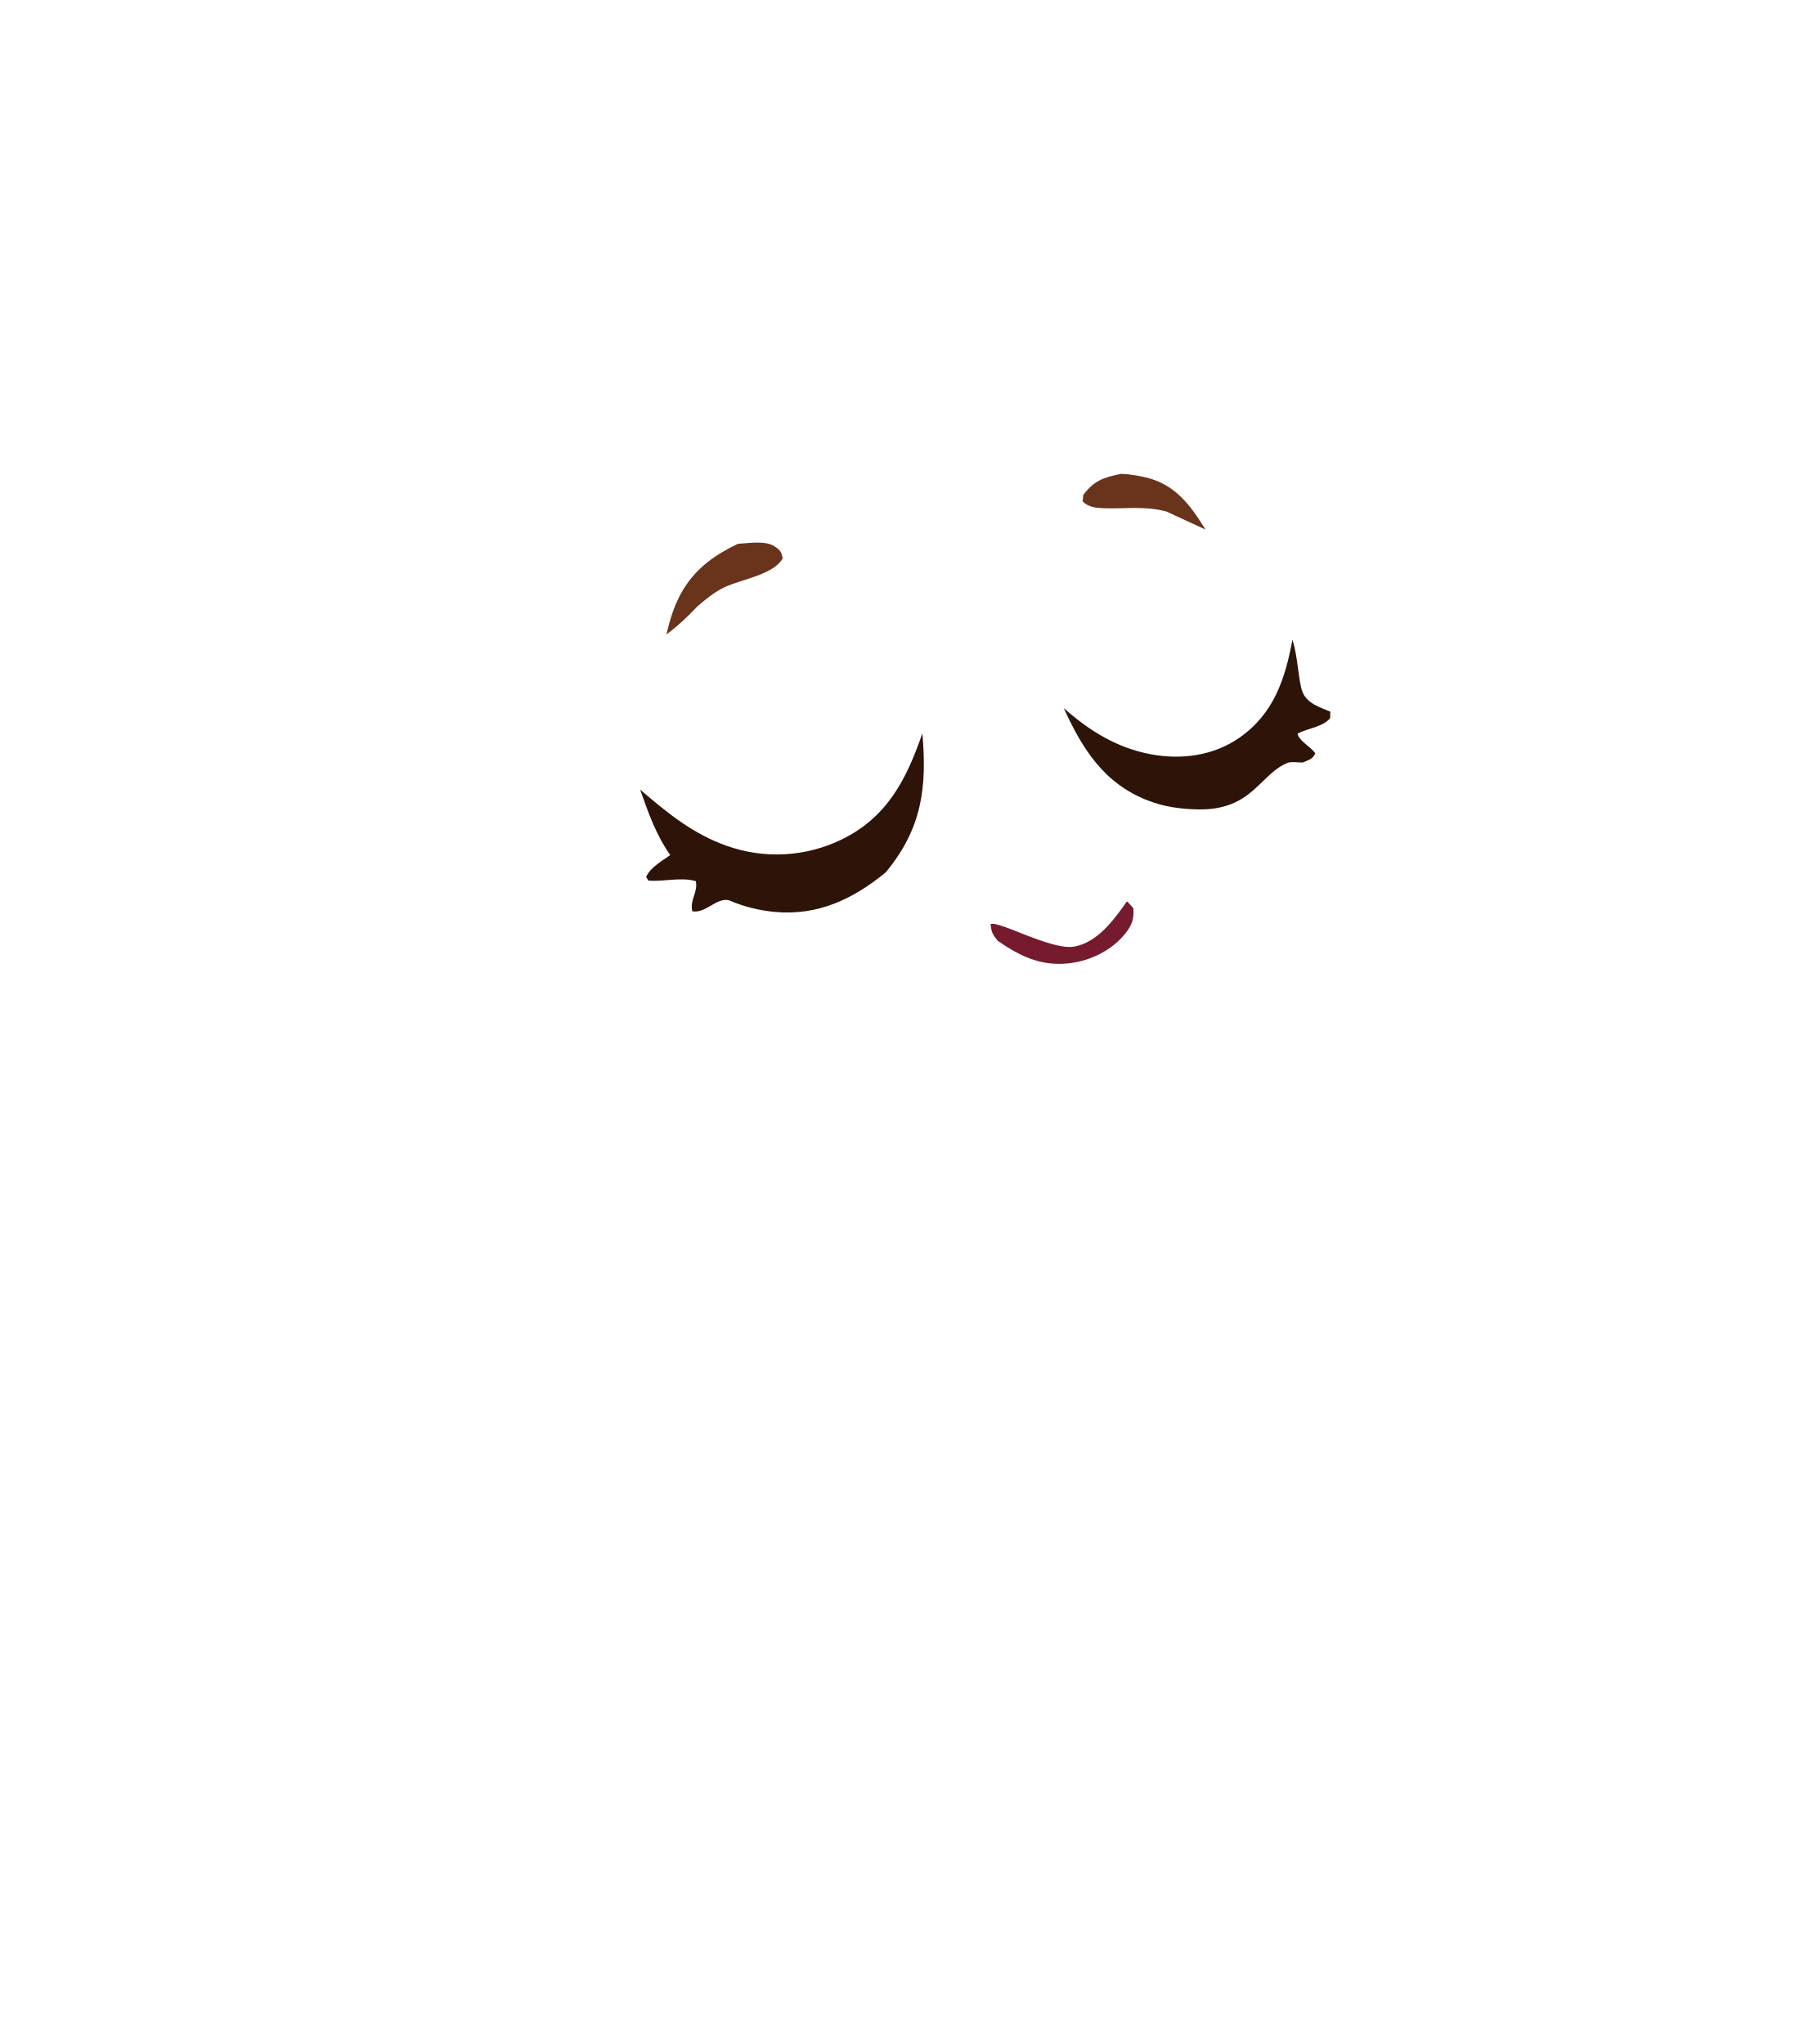
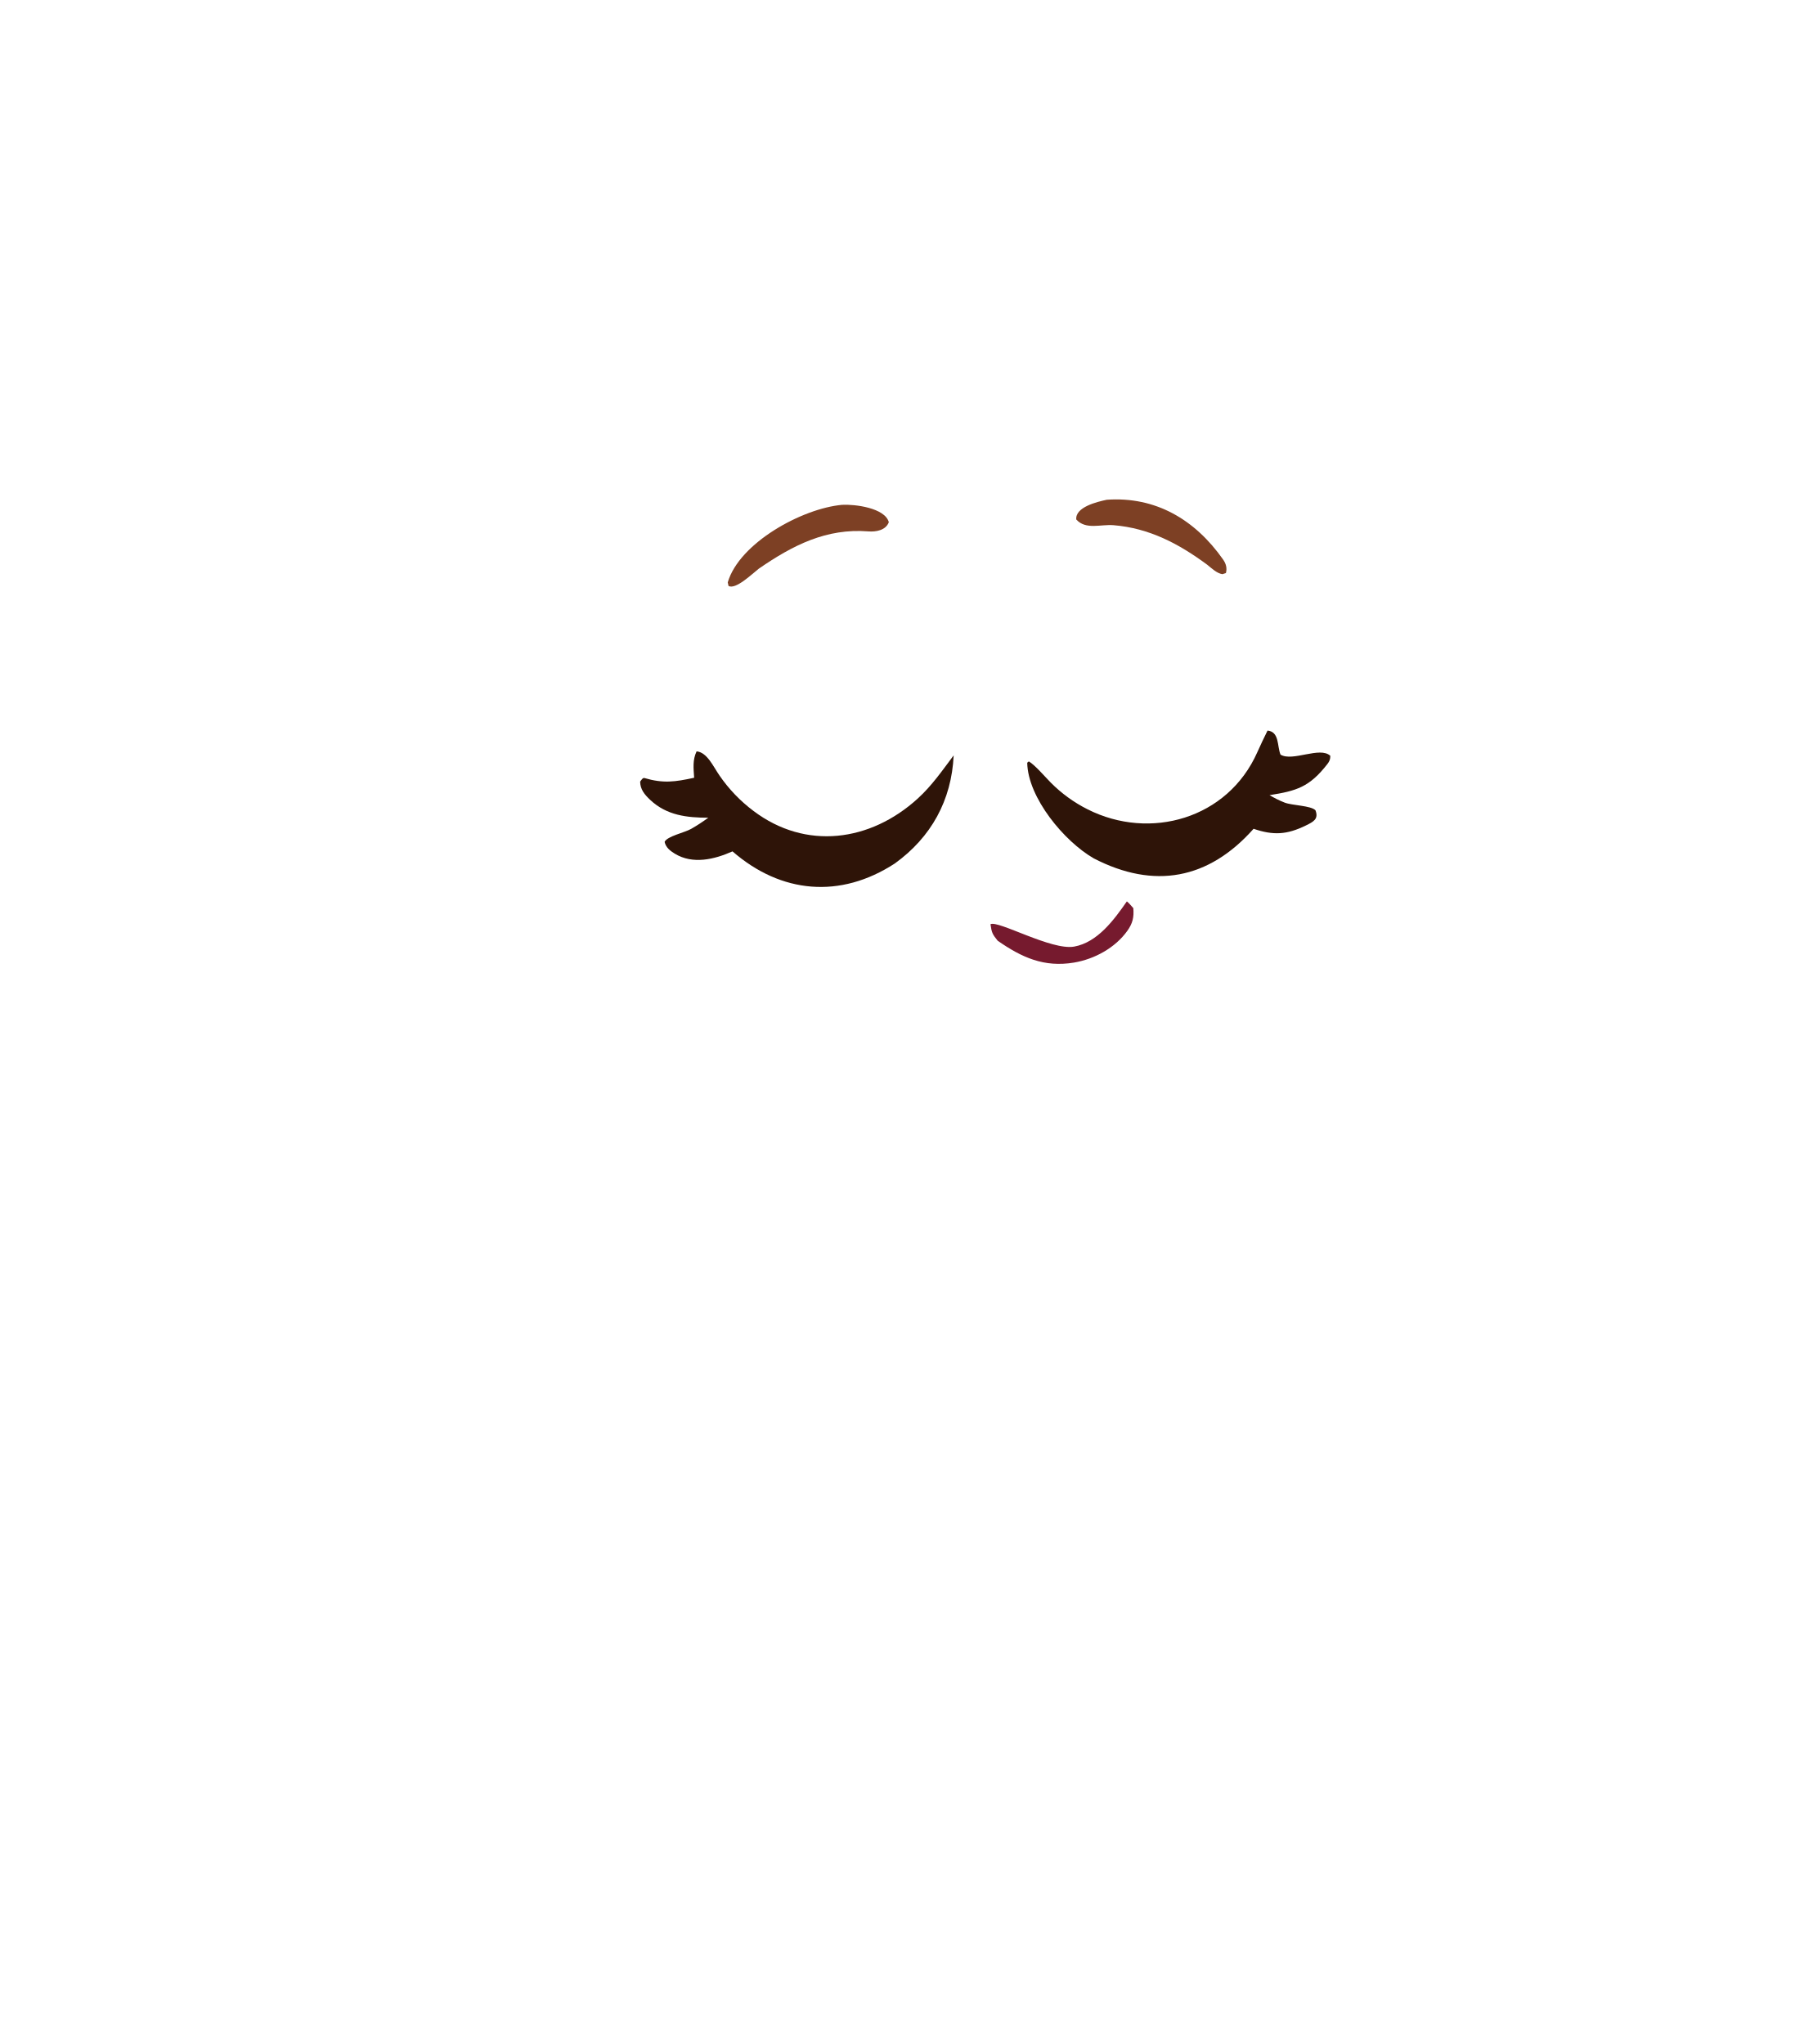
<svg xmlns="http://www.w3.org/2000/svg" width="1178" height="1335" viewBox="0 0 1178 1335" fill="none">
-   <path d="M418.012 515.692C435.372 530.667 452.466 544.641 474.4 552.376C499.06 561.224 526.253 559.722 549.788 548.214C579.65 533.508 591.923 508.799 602.308 478.998C605.396 514.434 602.042 541.157 578.412 569.74C557.202 587.114 534.257 598.205 506.053 595.616C495.858 594.68 485.263 592.071 475.906 587.934C467.559 586.255 460.87 596.751 452.066 595.185C450.294 587.688 455.896 582.888 454.372 575.538C444.615 572.63 433.524 576.018 423.367 575.147L421.918 572.713C424.739 566.491 432.228 562.36 437.659 558.48C428.455 545.359 423.252 530.695 418.012 515.692Z" fill="#2E1408" />
-   <path d="M694.619 462.454C711.217 477.217 729.131 488.382 751.274 492.594C771.398 496.42 792.361 493.653 809.397 481.775C831.808 466.145 839.24 443.325 843.947 417.816C847.511 428.377 847.873 445.444 850.56 452.018C853.628 459.51 861.822 461.922 868.682 464.805L868.587 468.99C864.242 474.679 853.78 475.742 847.358 479.088C847.853 483.803 855.838 487.496 858.868 492.024C857.096 496.016 854.466 496.312 850.674 498.025C848.387 498.042 843.223 497.39 841.279 498.101C822.927 504.84 818.259 529.24 782.508 528.651C771.017 528.428 760.631 527.062 749.826 522.926C720.993 511.887 706.758 489.156 694.619 462.454Z" fill="#2E1408" />
-   <path d="M481.85 355.195C488.634 354.759 499.802 352.96 505.595 356.735C509.463 359.245 510.226 360.35 511.083 364.735C504.966 375.523 483.775 378.381 472.97 383.597C466.357 386.793 460.755 391.407 455.247 396.207C448.882 402.944 442.67 408.779 435.219 414.351C436.438 409.11 437.791 403.908 439.621 398.844C447.529 377.045 461.46 364.844 481.85 355.195Z" fill="#69341B" />
-   <path d="M731.951 309.496C737.192 309.64 742.851 310.574 747.94 311.746C767.358 316.219 777.363 329.97 787.196 345.877L761.527 334.023C747.063 330.319 735.305 332.423 720.86 331.944C715.829 331.777 710.493 331.291 706.93 327.363L707.425 323.203C714.514 313.776 720.574 311.927 731.951 309.496Z" fill="#69341B" />
-   <path d="M735.838 588.719C737.363 589.926 738.715 591.692 740.049 593.129C740.545 599.134 739.63 603.052 736.143 607.957C728.196 619.084 714.685 626.446 701.326 628.69C681.679 631.991 667.082 625.279 651.493 614.43C647.987 610.089 647.567 609.148 646.786 603.622C651.798 600.94 686.672 620.934 701.441 618.251C716.781 615.463 727.51 600.668 735.838 588.719Z" fill="#761A2E" />
+   <path d="M454.875 490.737C461.765 491.314 465.845 500.814 469.821 506.506C475.915 515.375 483.404 523.191 492.018 529.644C526.144 555.44 568.297 549.798 599.314 521.53C608.548 513.12 615.272 503.293 622.74 493.367C621.376 522.731 608.021 546.86 584.327 563.953C548.703 587.163 510.011 583.656 478.312 556.058C466.65 561.261 452.438 564.786 440.601 557.535C437.564 555.677 434.796 553.495 433.99 549.871C435.622 546.156 446.932 543.861 451.281 541.389C455.433 539.021 458.676 536.85 462.529 534.075C448.637 534.075 435.333 532.588 424.571 522.429C420.811 518.878 418.105 515.58 418.012 510.528C418.6 509.716 419.706 507.838 420.77 508.149C433.123 511.779 440.725 510.707 453.274 507.969C452.861 501.734 452.19 496.379 454.875 490.737Z" fill="#2E1408" />
+   <path d="M827.696 477.16C835.546 477.975 833.862 487.18 836.165 492.859C843.984 497.699 861.936 487.307 868.681 493.639C868.722 495.849 868.144 497.255 866.822 498.96C855.047 514.156 846.546 516.557 828.987 519.344C832.654 521.447 834.957 522.651 838.851 524.195C843.695 526.12 855.976 526.094 858.992 529.22C861.192 534.931 857.722 536.699 852.681 539.168C840.318 545.233 831.393 545.683 818.586 541.307C789.241 574.384 753.617 581.033 714.202 560.62C694.939 549.554 671.193 521.004 670.77 498.156L671.813 497.295C675.645 499.462 682.483 507.416 686.108 511.11C693.142 518.203 701.271 524.11 710.195 528.597C751.014 549.186 801.75 534.782 821.013 491.311C823.1 486.601 825.413 481.786 827.696 477.16Z" fill="#2E1408" />
+   <path d="M549.901 329.716C558.215 329.245 577.964 331.732 580.392 341.083C578.408 346.366 572.005 347.463 567.088 347.073C539.696 344.896 517.799 356.047 495.499 371.416C491.15 374.793 480.408 385.311 475.719 382.689L475.213 380.377C482.774 354.61 523.686 332.102 549.901 329.716Z" fill="#7D4024" />
+   <path d="M722.735 326.406C754.568 324.161 780.37 339.348 798.693 365.467C800.614 368.198 801.378 371.116 800.511 374.277L798.249 375.016C794.623 374.485 791.256 371.22 788.302 368.844C769.762 355.122 750.499 344.941 727.155 343.024C718.634 342.325 709.069 346.211 702.8 339.305C702.035 331.168 716.424 327.742 722.735 326.406Z" fill="#7D4024" />
+   <path d="M735.839 588.719C737.364 589.926 738.716 591.692 740.05 593.129C740.546 599.134 739.631 603.052 736.144 607.957C728.197 619.084 714.686 626.446 701.327 628.69C681.68 631.991 667.083 625.279 651.494 614.43C647.988 610.089 647.568 609.148 646.787 603.622C651.799 600.94 686.673 620.934 701.442 618.251C716.782 615.463 727.511 600.668 735.839 588.719Z" fill="#761A2E" />
</svg>
